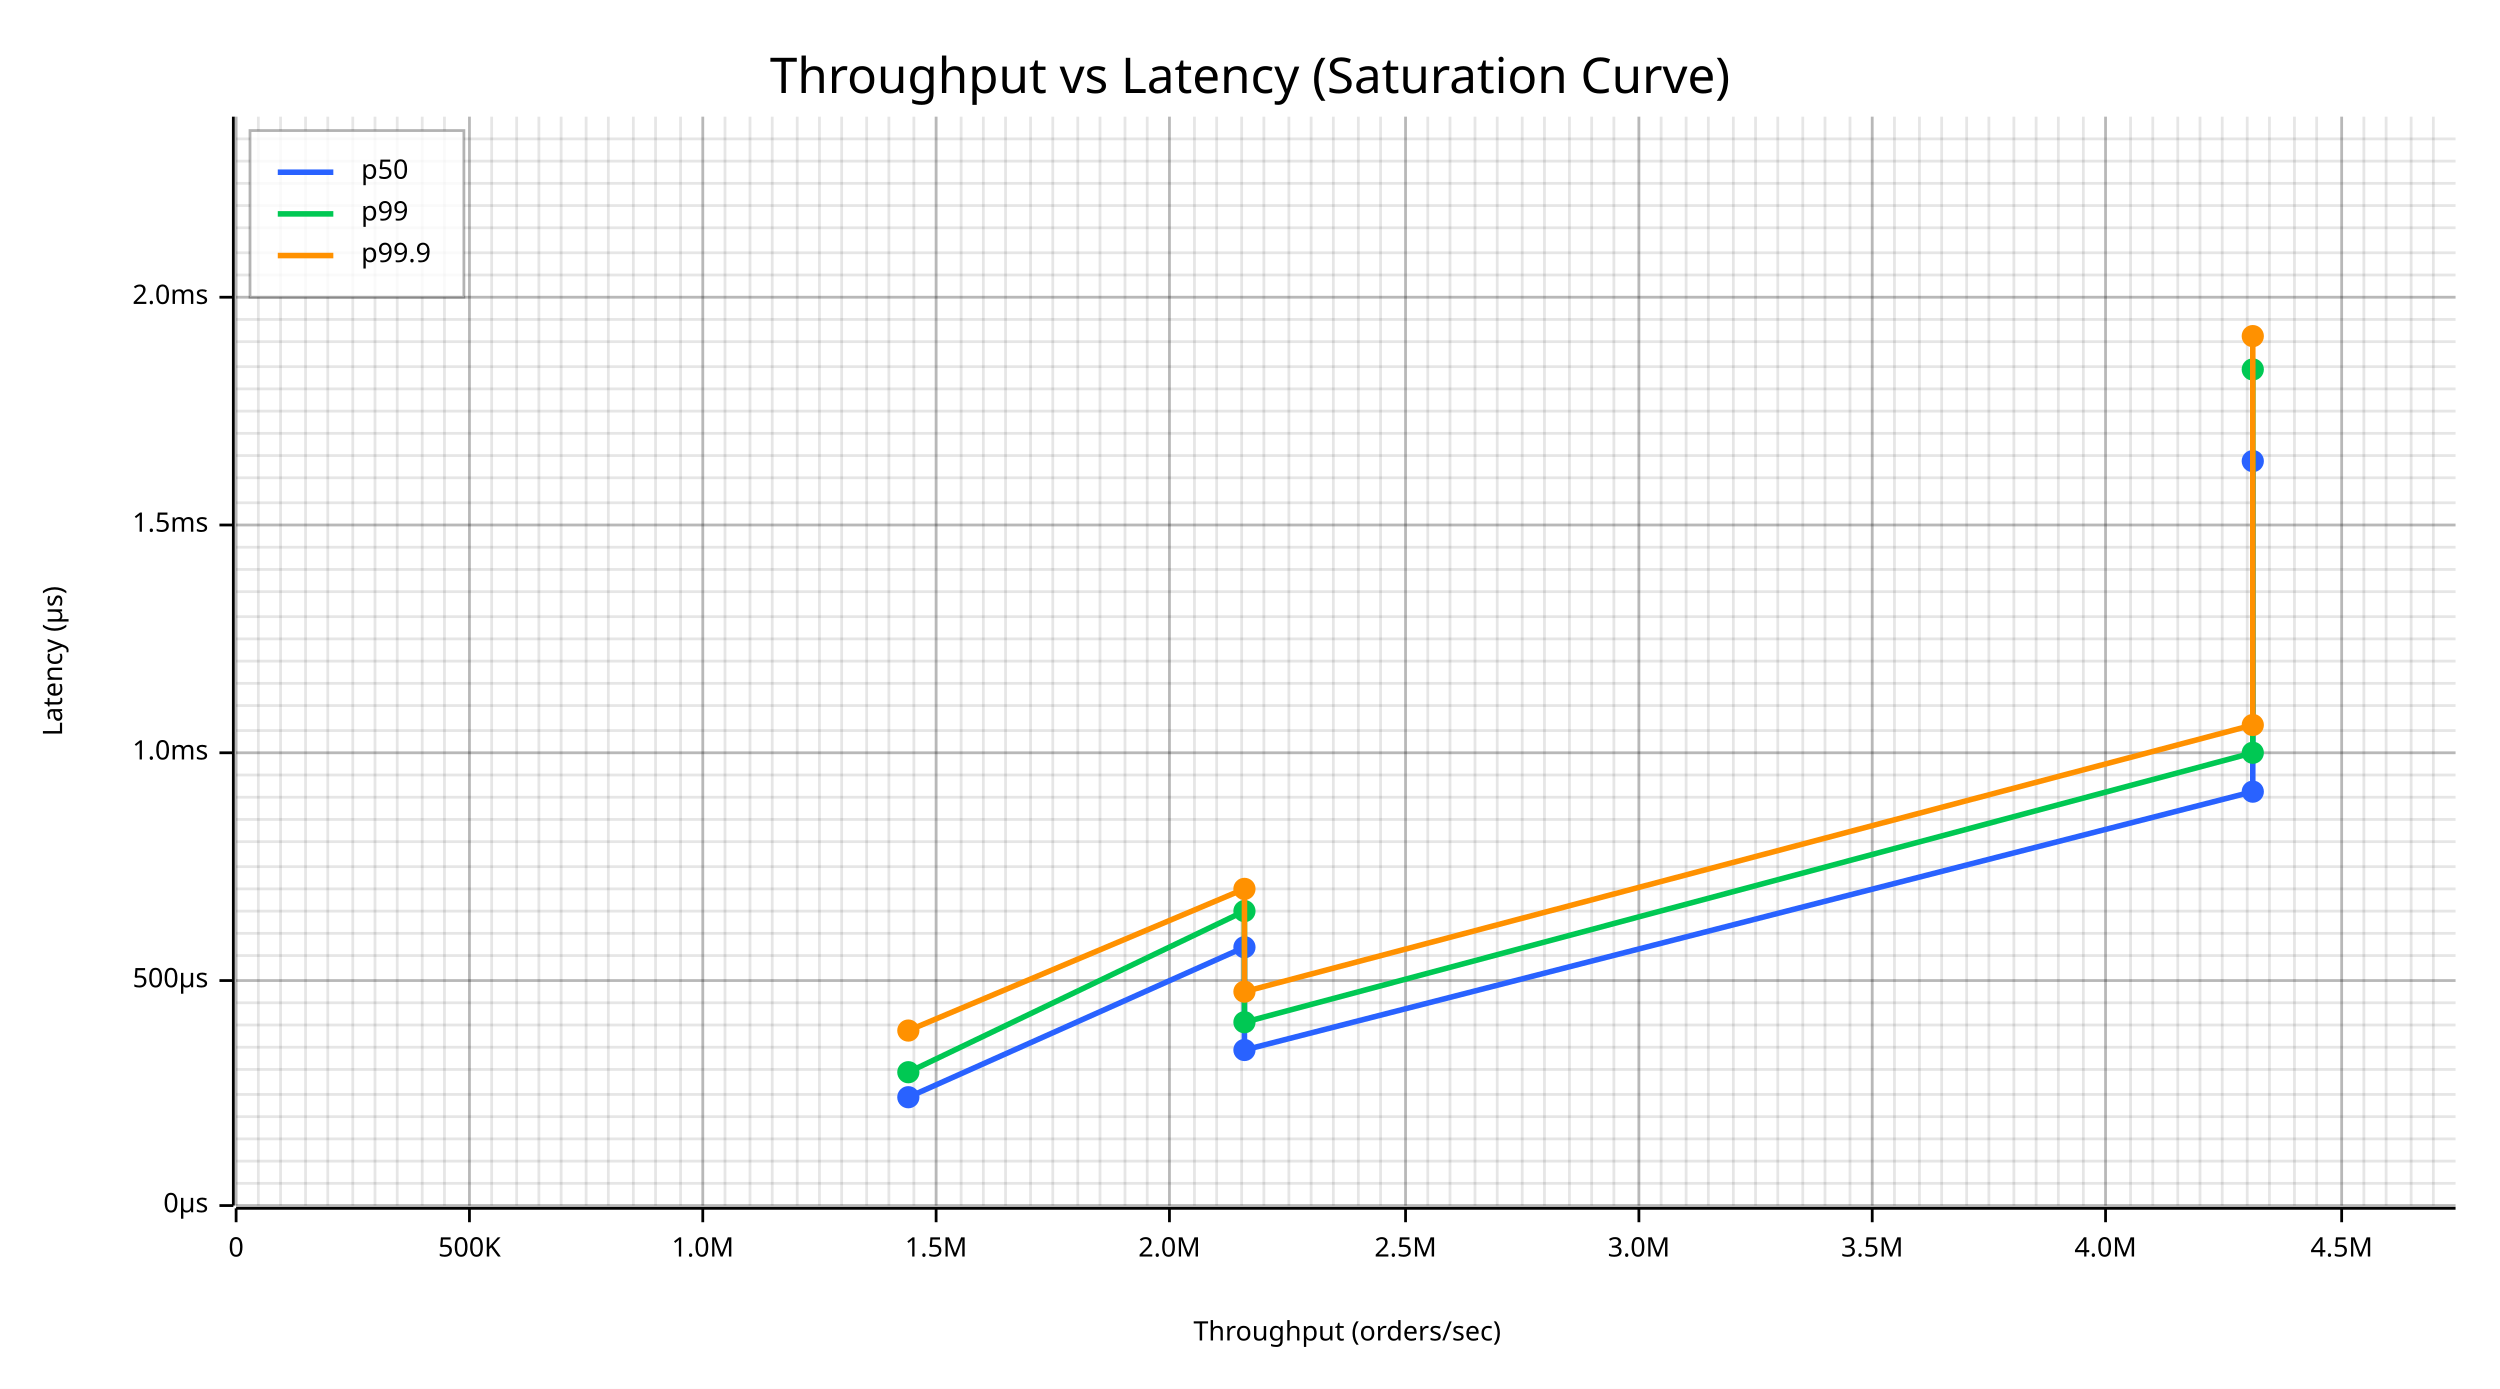
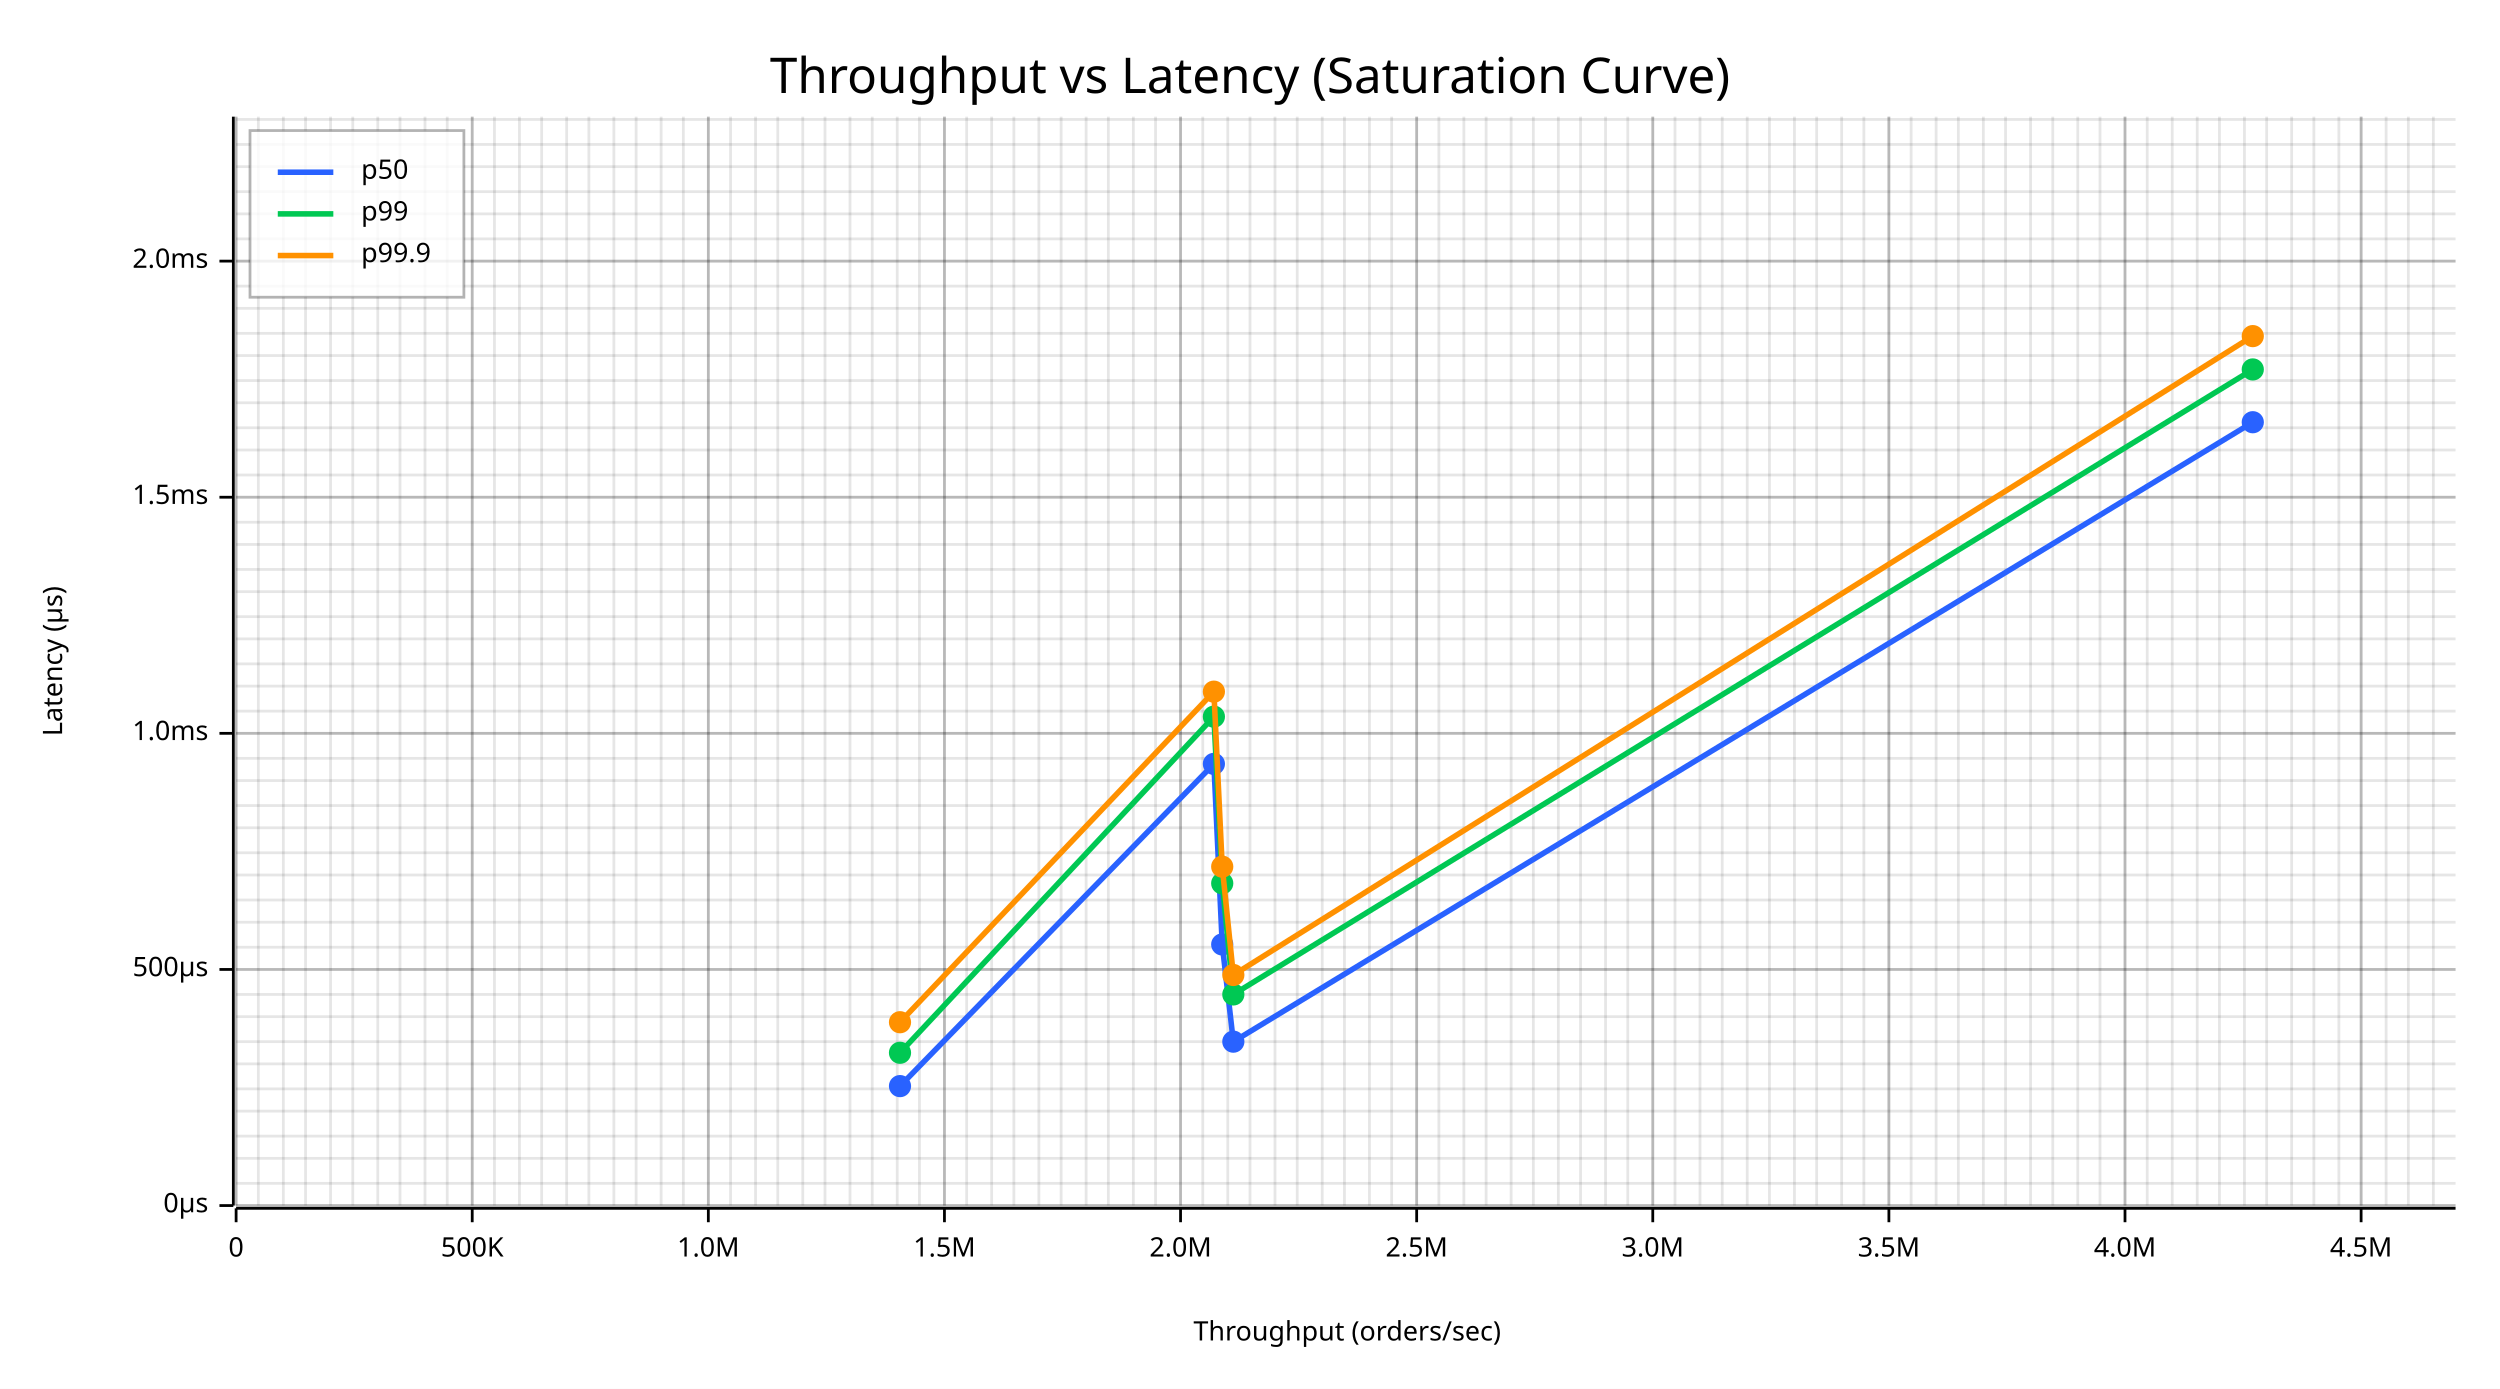
<svg xmlns="http://www.w3.org/2000/svg" width="900" height="500" viewBox="0 0 900 500">
  <rect x="0" y="0" width="900" height="500" opacity="1" fill="#FFFFFF" stroke="none" />
  <text x="450" y="20" dy="0.76em" text-anchor="middle" font-family="sans-serif" font-size="17.742" opacity="1" fill="#000000">
Throughput vs Latency (Saturation Curve)
</text>
  <line opacity="0.1" stroke="#000000" stroke-width="1" x1="85" y1="434" x2="85" y2="42" />
  <line opacity="0.1" stroke="#000000" stroke-width="1" x1="93" y1="434" x2="93" y2="42" />
-   <line opacity="0.1" stroke="#000000" stroke-width="1" x1="101" y1="434" x2="101" y2="42" />
+   <line opacity="0.1" stroke="#000000" stroke-width="1" x1="102" y1="434" x2="102" y2="42" />
  <line opacity="0.1" stroke="#000000" stroke-width="1" x1="110" y1="434" x2="110" y2="42" />
-   <line opacity="0.1" stroke="#000000" stroke-width="1" x1="118" y1="434" x2="118" y2="42" />
+   <line opacity="0.1" stroke="#000000" stroke-width="1" x1="119" y1="434" x2="119" y2="42" />
  <line opacity="0.1" stroke="#000000" stroke-width="1" x1="127" y1="434" x2="127" y2="42" />
-   <line opacity="0.1" stroke="#000000" stroke-width="1" x1="135" y1="434" x2="135" y2="42" />
-   <line opacity="0.1" stroke="#000000" stroke-width="1" x1="143" y1="434" x2="143" y2="42" />
-   <line opacity="0.1" stroke="#000000" stroke-width="1" x1="152" y1="434" x2="152" y2="42" />
-   <line opacity="0.1" stroke="#000000" stroke-width="1" x1="160" y1="434" x2="160" y2="42" />
-   <line opacity="0.1" stroke="#000000" stroke-width="1" x1="169" y1="434" x2="169" y2="42" />
-   <line opacity="0.1" stroke="#000000" stroke-width="1" x1="177" y1="434" x2="177" y2="42" />
-   <line opacity="0.1" stroke="#000000" stroke-width="1" x1="186" y1="434" x2="186" y2="42" />
-   <line opacity="0.1" stroke="#000000" stroke-width="1" x1="194" y1="434" x2="194" y2="42" />
-   <line opacity="0.1" stroke="#000000" stroke-width="1" x1="202" y1="434" x2="202" y2="42" />
-   <line opacity="0.1" stroke="#000000" stroke-width="1" x1="211" y1="434" x2="211" y2="42" />
-   <line opacity="0.1" stroke="#000000" stroke-width="1" x1="219" y1="434" x2="219" y2="42" />
-   <line opacity="0.1" stroke="#000000" stroke-width="1" x1="228" y1="434" x2="228" y2="42" />
-   <line opacity="0.1" stroke="#000000" stroke-width="1" x1="236" y1="434" x2="236" y2="42" />
-   <line opacity="0.1" stroke="#000000" stroke-width="1" x1="245" y1="434" x2="245" y2="42" />
-   <line opacity="0.1" stroke="#000000" stroke-width="1" x1="253" y1="434" x2="253" y2="42" />
-   <line opacity="0.1" stroke="#000000" stroke-width="1" x1="261" y1="434" x2="261" y2="42" />
-   <line opacity="0.1" stroke="#000000" stroke-width="1" x1="270" y1="434" x2="270" y2="42" />
-   <line opacity="0.1" stroke="#000000" stroke-width="1" x1="278" y1="434" x2="278" y2="42" />
-   <line opacity="0.1" stroke="#000000" stroke-width="1" x1="287" y1="434" x2="287" y2="42" />
-   <line opacity="0.1" stroke="#000000" stroke-width="1" x1="295" y1="434" x2="295" y2="42" />
-   <line opacity="0.1" stroke="#000000" stroke-width="1" x1="303" y1="434" x2="303" y2="42" />
-   <line opacity="0.1" stroke="#000000" stroke-width="1" x1="312" y1="434" x2="312" y2="42" />
-   <line opacity="0.1" stroke="#000000" stroke-width="1" x1="320" y1="434" x2="320" y2="42" />
-   <line opacity="0.1" stroke="#000000" stroke-width="1" x1="329" y1="434" x2="329" y2="42" />
-   <line opacity="0.1" stroke="#000000" stroke-width="1" x1="337" y1="434" x2="337" y2="42" />
-   <line opacity="0.1" stroke="#000000" stroke-width="1" x1="346" y1="434" x2="346" y2="42" />
-   <line opacity="0.1" stroke="#000000" stroke-width="1" x1="354" y1="434" x2="354" y2="42" />
-   <line opacity="0.1" stroke="#000000" stroke-width="1" x1="362" y1="434" x2="362" y2="42" />
-   <line opacity="0.1" stroke="#000000" stroke-width="1" x1="371" y1="434" x2="371" y2="42" />
-   <line opacity="0.1" stroke="#000000" stroke-width="1" x1="379" y1="434" x2="379" y2="42" />
-   <line opacity="0.1" stroke="#000000" stroke-width="1" x1="388" y1="434" x2="388" y2="42" />
-   <line opacity="0.1" stroke="#000000" stroke-width="1" x1="396" y1="434" x2="396" y2="42" />
-   <line opacity="0.1" stroke="#000000" stroke-width="1" x1="405" y1="434" x2="405" y2="42" />
-   <line opacity="0.1" stroke="#000000" stroke-width="1" x1="413" y1="434" x2="413" y2="42" />
-   <line opacity="0.1" stroke="#000000" stroke-width="1" x1="421" y1="434" x2="421" y2="42" />
-   <line opacity="0.1" stroke="#000000" stroke-width="1" x1="430" y1="434" x2="430" y2="42" />
-   <line opacity="0.1" stroke="#000000" stroke-width="1" x1="438" y1="434" x2="438" y2="42" />
-   <line opacity="0.1" stroke="#000000" stroke-width="1" x1="447" y1="434" x2="447" y2="42" />
-   <line opacity="0.1" stroke="#000000" stroke-width="1" x1="455" y1="434" x2="455" y2="42" />
-   <line opacity="0.1" stroke="#000000" stroke-width="1" x1="464" y1="434" x2="464" y2="42" />
-   <line opacity="0.1" stroke="#000000" stroke-width="1" x1="472" y1="434" x2="472" y2="42" />
-   <line opacity="0.1" stroke="#000000" stroke-width="1" x1="480" y1="434" x2="480" y2="42" />
-   <line opacity="0.1" stroke="#000000" stroke-width="1" x1="489" y1="434" x2="489" y2="42" />
-   <line opacity="0.1" stroke="#000000" stroke-width="1" x1="497" y1="434" x2="497" y2="42" />
-   <line opacity="0.1" stroke="#000000" stroke-width="1" x1="506" y1="434" x2="506" y2="42" />
-   <line opacity="0.1" stroke="#000000" stroke-width="1" x1="514" y1="434" x2="514" y2="42" />
-   <line opacity="0.1" stroke="#000000" stroke-width="1" x1="522" y1="434" x2="522" y2="42" />
-   <line opacity="0.1" stroke="#000000" stroke-width="1" x1="531" y1="434" x2="531" y2="42" />
-   <line opacity="0.1" stroke="#000000" stroke-width="1" x1="539" y1="434" x2="539" y2="42" />
-   <line opacity="0.1" stroke="#000000" stroke-width="1" x1="548" y1="434" x2="548" y2="42" />
-   <line opacity="0.1" stroke="#000000" stroke-width="1" x1="556" y1="434" x2="556" y2="42" />
-   <line opacity="0.1" stroke="#000000" stroke-width="1" x1="565" y1="434" x2="565" y2="42" />
-   <line opacity="0.1" stroke="#000000" stroke-width="1" x1="573" y1="434" x2="573" y2="42" />
-   <line opacity="0.1" stroke="#000000" stroke-width="1" x1="581" y1="434" x2="581" y2="42" />
-   <line opacity="0.1" stroke="#000000" stroke-width="1" x1="590" y1="434" x2="590" y2="42" />
-   <line opacity="0.1" stroke="#000000" stroke-width="1" x1="598" y1="434" x2="598" y2="42" />
-   <line opacity="0.1" stroke="#000000" stroke-width="1" x1="607" y1="434" x2="607" y2="42" />
-   <line opacity="0.1" stroke="#000000" stroke-width="1" x1="615" y1="434" x2="615" y2="42" />
-   <line opacity="0.1" stroke="#000000" stroke-width="1" x1="624" y1="434" x2="624" y2="42" />
-   <line opacity="0.1" stroke="#000000" stroke-width="1" x1="632" y1="434" x2="632" y2="42" />
-   <line opacity="0.1" stroke="#000000" stroke-width="1" x1="640" y1="434" x2="640" y2="42" />
-   <line opacity="0.1" stroke="#000000" stroke-width="1" x1="649" y1="434" x2="649" y2="42" />
-   <line opacity="0.1" stroke="#000000" stroke-width="1" x1="657" y1="434" x2="657" y2="42" />
-   <line opacity="0.1" stroke="#000000" stroke-width="1" x1="666" y1="434" x2="666" y2="42" />
-   <line opacity="0.1" stroke="#000000" stroke-width="1" x1="674" y1="434" x2="674" y2="42" />
-   <line opacity="0.1" stroke="#000000" stroke-width="1" x1="682" y1="434" x2="682" y2="42" />
-   <line opacity="0.1" stroke="#000000" stroke-width="1" x1="691" y1="434" x2="691" y2="42" />
-   <line opacity="0.1" stroke="#000000" stroke-width="1" x1="699" y1="434" x2="699" y2="42" />
-   <line opacity="0.1" stroke="#000000" stroke-width="1" x1="708" y1="434" x2="708" y2="42" />
-   <line opacity="0.1" stroke="#000000" stroke-width="1" x1="716" y1="434" x2="716" y2="42" />
-   <line opacity="0.1" stroke="#000000" stroke-width="1" x1="725" y1="434" x2="725" y2="42" />
-   <line opacity="0.1" stroke="#000000" stroke-width="1" x1="733" y1="434" x2="733" y2="42" />
-   <line opacity="0.1" stroke="#000000" stroke-width="1" x1="741" y1="434" x2="741" y2="42" />
-   <line opacity="0.1" stroke="#000000" stroke-width="1" x1="750" y1="434" x2="750" y2="42" />
-   <line opacity="0.1" stroke="#000000" stroke-width="1" x1="758" y1="434" x2="758" y2="42" />
-   <line opacity="0.1" stroke="#000000" stroke-width="1" x1="767" y1="434" x2="767" y2="42" />
-   <line opacity="0.1" stroke="#000000" stroke-width="1" x1="775" y1="434" x2="775" y2="42" />
-   <line opacity="0.1" stroke="#000000" stroke-width="1" x1="784" y1="434" x2="784" y2="42" />
-   <line opacity="0.1" stroke="#000000" stroke-width="1" x1="792" y1="434" x2="792" y2="42" />
-   <line opacity="0.1" stroke="#000000" stroke-width="1" x1="800" y1="434" x2="800" y2="42" />
-   <line opacity="0.1" stroke="#000000" stroke-width="1" x1="809" y1="434" x2="809" y2="42" />
-   <line opacity="0.1" stroke="#000000" stroke-width="1" x1="817" y1="434" x2="817" y2="42" />
-   <line opacity="0.1" stroke="#000000" stroke-width="1" x1="826" y1="434" x2="826" y2="42" />
-   <line opacity="0.1" stroke="#000000" stroke-width="1" x1="834" y1="434" x2="834" y2="42" />
-   <line opacity="0.1" stroke="#000000" stroke-width="1" x1="843" y1="434" x2="843" y2="42" />
-   <line opacity="0.1" stroke="#000000" stroke-width="1" x1="851" y1="434" x2="851" y2="42" />
+   <line opacity="0.1" stroke="#000000" stroke-width="1" x1="136" y1="434" x2="136" y2="42" />
+   <line opacity="0.1" stroke="#000000" stroke-width="1" x1="144" y1="434" x2="144" y2="42" />
+   <line opacity="0.1" stroke="#000000" stroke-width="1" x1="153" y1="434" x2="153" y2="42" />
+   <line opacity="0.1" stroke="#000000" stroke-width="1" x1="161" y1="434" x2="161" y2="42" />
+   <line opacity="0.1" stroke="#000000" stroke-width="1" x1="170" y1="434" x2="170" y2="42" />
+   <line opacity="0.1" stroke="#000000" stroke-width="1" x1="178" y1="434" x2="178" y2="42" />
+   <line opacity="0.1" stroke="#000000" stroke-width="1" x1="187" y1="434" x2="187" y2="42" />
+   <line opacity="0.1" stroke="#000000" stroke-width="1" x1="195" y1="434" x2="195" y2="42" />
+   <line opacity="0.1" stroke="#000000" stroke-width="1" x1="204" y1="434" x2="204" y2="42" />
+   <line opacity="0.1" stroke="#000000" stroke-width="1" x1="212" y1="434" x2="212" y2="42" />
+   <line opacity="0.1" stroke="#000000" stroke-width="1" x1="221" y1="434" x2="221" y2="42" />
+   <line opacity="0.1" stroke="#000000" stroke-width="1" x1="229" y1="434" x2="229" y2="42" />
+   <line opacity="0.1" stroke="#000000" stroke-width="1" x1="238" y1="434" x2="238" y2="42" />
+   <line opacity="0.1" stroke="#000000" stroke-width="1" x1="246" y1="434" x2="246" y2="42" />
+   <line opacity="0.1" stroke="#000000" stroke-width="1" x1="255" y1="434" x2="255" y2="42" />
+   <line opacity="0.1" stroke="#000000" stroke-width="1" x1="263" y1="434" x2="263" y2="42" />
+   <line opacity="0.1" stroke="#000000" stroke-width="1" x1="272" y1="434" x2="272" y2="42" />
+   <line opacity="0.1" stroke="#000000" stroke-width="1" x1="280" y1="434" x2="280" y2="42" />
+   <line opacity="0.1" stroke="#000000" stroke-width="1" x1="289" y1="434" x2="289" y2="42" />
+   <line opacity="0.1" stroke="#000000" stroke-width="1" x1="297" y1="434" x2="297" y2="42" />
+   <line opacity="0.1" stroke="#000000" stroke-width="1" x1="306" y1="434" x2="306" y2="42" />
+   <line opacity="0.1" stroke="#000000" stroke-width="1" x1="314" y1="434" x2="314" y2="42" />
+   <line opacity="0.1" stroke="#000000" stroke-width="1" x1="323" y1="434" x2="323" y2="42" />
+   <line opacity="0.1" stroke="#000000" stroke-width="1" x1="331" y1="434" x2="331" y2="42" />
+   <line opacity="0.1" stroke="#000000" stroke-width="1" x1="340" y1="434" x2="340" y2="42" />
+   <line opacity="0.1" stroke="#000000" stroke-width="1" x1="348" y1="434" x2="348" y2="42" />
+   <line opacity="0.1" stroke="#000000" stroke-width="1" x1="357" y1="434" x2="357" y2="42" />
+   <line opacity="0.1" stroke="#000000" stroke-width="1" x1="365" y1="434" x2="365" y2="42" />
+   <line opacity="0.1" stroke="#000000" stroke-width="1" x1="374" y1="434" x2="374" y2="42" />
+   <line opacity="0.1" stroke="#000000" stroke-width="1" x1="382" y1="434" x2="382" y2="42" />
+   <line opacity="0.1" stroke="#000000" stroke-width="1" x1="391" y1="434" x2="391" y2="42" />
+   <line opacity="0.1" stroke="#000000" stroke-width="1" x1="399" y1="434" x2="399" y2="42" />
+   <line opacity="0.1" stroke="#000000" stroke-width="1" x1="408" y1="434" x2="408" y2="42" />
+   <line opacity="0.1" stroke="#000000" stroke-width="1" x1="416" y1="434" x2="416" y2="42" />
+   <line opacity="0.1" stroke="#000000" stroke-width="1" x1="425" y1="434" x2="425" y2="42" />
+   <line opacity="0.1" stroke="#000000" stroke-width="1" x1="433" y1="434" x2="433" y2="42" />
+   <line opacity="0.1" stroke="#000000" stroke-width="1" x1="442" y1="434" x2="442" y2="42" />
+   <line opacity="0.1" stroke="#000000" stroke-width="1" x1="450" y1="434" x2="450" y2="42" />
+   <line opacity="0.1" stroke="#000000" stroke-width="1" x1="459" y1="434" x2="459" y2="42" />
+   <line opacity="0.1" stroke="#000000" stroke-width="1" x1="467" y1="434" x2="467" y2="42" />
+   <line opacity="0.1" stroke="#000000" stroke-width="1" x1="476" y1="434" x2="476" y2="42" />
+   <line opacity="0.1" stroke="#000000" stroke-width="1" x1="484" y1="434" x2="484" y2="42" />
+   <line opacity="0.1" stroke="#000000" stroke-width="1" x1="493" y1="434" x2="493" y2="42" />
+   <line opacity="0.1" stroke="#000000" stroke-width="1" x1="501" y1="434" x2="501" y2="42" />
+   <line opacity="0.1" stroke="#000000" stroke-width="1" x1="510" y1="434" x2="510" y2="42" />
+   <line opacity="0.1" stroke="#000000" stroke-width="1" x1="518" y1="434" x2="518" y2="42" />
+   <line opacity="0.1" stroke="#000000" stroke-width="1" x1="527" y1="434" x2="527" y2="42" />
+   <line opacity="0.1" stroke="#000000" stroke-width="1" x1="535" y1="434" x2="535" y2="42" />
+   <line opacity="0.1" stroke="#000000" stroke-width="1" x1="544" y1="434" x2="544" y2="42" />
+   <line opacity="0.1" stroke="#000000" stroke-width="1" x1="552" y1="434" x2="552" y2="42" />
+   <line opacity="0.1" stroke="#000000" stroke-width="1" x1="561" y1="434" x2="561" y2="42" />
+   <line opacity="0.1" stroke="#000000" stroke-width="1" x1="569" y1="434" x2="569" y2="42" />
+   <line opacity="0.1" stroke="#000000" stroke-width="1" x1="578" y1="434" x2="578" y2="42" />
+   <line opacity="0.1" stroke="#000000" stroke-width="1" x1="586" y1="434" x2="586" y2="42" />
+   <line opacity="0.1" stroke="#000000" stroke-width="1" x1="595" y1="434" x2="595" y2="42" />
+   <line opacity="0.1" stroke="#000000" stroke-width="1" x1="603" y1="434" x2="603" y2="42" />
+   <line opacity="0.1" stroke="#000000" stroke-width="1" x1="612" y1="434" x2="612" y2="42" />
+   <line opacity="0.1" stroke="#000000" stroke-width="1" x1="620" y1="434" x2="620" y2="42" />
+   <line opacity="0.1" stroke="#000000" stroke-width="1" x1="629" y1="434" x2="629" y2="42" />
+   <line opacity="0.1" stroke="#000000" stroke-width="1" x1="637" y1="434" x2="637" y2="42" />
+   <line opacity="0.1" stroke="#000000" stroke-width="1" x1="646" y1="434" x2="646" y2="42" />
+   <line opacity="0.1" stroke="#000000" stroke-width="1" x1="654" y1="434" x2="654" y2="42" />
+   <line opacity="0.1" stroke="#000000" stroke-width="1" x1="663" y1="434" x2="663" y2="42" />
+   <line opacity="0.1" stroke="#000000" stroke-width="1" x1="671" y1="434" x2="671" y2="42" />
+   <line opacity="0.1" stroke="#000000" stroke-width="1" x1="680" y1="434" x2="680" y2="42" />
+   <line opacity="0.1" stroke="#000000" stroke-width="1" x1="688" y1="434" x2="688" y2="42" />
+   <line opacity="0.1" stroke="#000000" stroke-width="1" x1="697" y1="434" x2="697" y2="42" />
+   <line opacity="0.1" stroke="#000000" stroke-width="1" x1="705" y1="434" x2="705" y2="42" />
+   <line opacity="0.1" stroke="#000000" stroke-width="1" x1="714" y1="434" x2="714" y2="42" />
+   <line opacity="0.1" stroke="#000000" stroke-width="1" x1="722" y1="434" x2="722" y2="42" />
+   <line opacity="0.1" stroke="#000000" stroke-width="1" x1="731" y1="434" x2="731" y2="42" />
+   <line opacity="0.1" stroke="#000000" stroke-width="1" x1="739" y1="434" x2="739" y2="42" />
+   <line opacity="0.1" stroke="#000000" stroke-width="1" x1="748" y1="434" x2="748" y2="42" />
+   <line opacity="0.1" stroke="#000000" stroke-width="1" x1="756" y1="434" x2="756" y2="42" />
+   <line opacity="0.1" stroke="#000000" stroke-width="1" x1="765" y1="434" x2="765" y2="42" />
+   <line opacity="0.1" stroke="#000000" stroke-width="1" x1="773" y1="434" x2="773" y2="42" />
+   <line opacity="0.1" stroke="#000000" stroke-width="1" x1="782" y1="434" x2="782" y2="42" />
+   <line opacity="0.1" stroke="#000000" stroke-width="1" x1="791" y1="434" x2="791" y2="42" />
+   <line opacity="0.1" stroke="#000000" stroke-width="1" x1="799" y1="434" x2="799" y2="42" />
+   <line opacity="0.1" stroke="#000000" stroke-width="1" x1="808" y1="434" x2="808" y2="42" />
+   <line opacity="0.1" stroke="#000000" stroke-width="1" x1="816" y1="434" x2="816" y2="42" />
+   <line opacity="0.1" stroke="#000000" stroke-width="1" x1="825" y1="434" x2="825" y2="42" />
+   <line opacity="0.1" stroke="#000000" stroke-width="1" x1="833" y1="434" x2="833" y2="42" />
+   <line opacity="0.1" stroke="#000000" stroke-width="1" x1="842" y1="434" x2="842" y2="42" />
+   <line opacity="0.1" stroke="#000000" stroke-width="1" x1="850" y1="434" x2="850" y2="42" />
  <line opacity="0.1" stroke="#000000" stroke-width="1" x1="859" y1="434" x2="859" y2="42" />
-   <line opacity="0.1" stroke="#000000" stroke-width="1" x1="868" y1="434" x2="868" y2="42" />
+   <line opacity="0.1" stroke="#000000" stroke-width="1" x1="867" y1="434" x2="867" y2="42" />
  <line opacity="0.1" stroke="#000000" stroke-width="1" x1="876" y1="434" x2="876" y2="42" />
  <line opacity="0.1" stroke="#000000" stroke-width="1" x1="85" y1="434" x2="884" y2="434" />
  <line opacity="0.1" stroke="#000000" stroke-width="1" x1="85" y1="426" x2="884" y2="426" />
-   <line opacity="0.1" stroke="#000000" stroke-width="1" x1="85" y1="418" x2="884" y2="418" />
-   <line opacity="0.1" stroke="#000000" stroke-width="1" x1="85" y1="410" x2="884" y2="410" />
-   <line opacity="0.1" stroke="#000000" stroke-width="1" x1="85" y1="402" x2="884" y2="402" />
-   <line opacity="0.1" stroke="#000000" stroke-width="1" x1="85" y1="394" x2="884" y2="394" />
-   <line opacity="0.1" stroke="#000000" stroke-width="1" x1="85" y1="385" x2="884" y2="385" />
-   <line opacity="0.1" stroke="#000000" stroke-width="1" x1="85" y1="377" x2="884" y2="377" />
-   <line opacity="0.1" stroke="#000000" stroke-width="1" x1="85" y1="369" x2="884" y2="369" />
-   <line opacity="0.1" stroke="#000000" stroke-width="1" x1="85" y1="361" x2="884" y2="361" />
-   <line opacity="0.1" stroke="#000000" stroke-width="1" x1="85" y1="353" x2="884" y2="353" />
-   <line opacity="0.1" stroke="#000000" stroke-width="1" x1="85" y1="344" x2="884" y2="344" />
-   <line opacity="0.1" stroke="#000000" stroke-width="1" x1="85" y1="336" x2="884" y2="336" />
-   <line opacity="0.1" stroke="#000000" stroke-width="1" x1="85" y1="328" x2="884" y2="328" />
-   <line opacity="0.1" stroke="#000000" stroke-width="1" x1="85" y1="320" x2="884" y2="320" />
-   <line opacity="0.1" stroke="#000000" stroke-width="1" x1="85" y1="312" x2="884" y2="312" />
-   <line opacity="0.1" stroke="#000000" stroke-width="1" x1="85" y1="303" x2="884" y2="303" />
-   <line opacity="0.1" stroke="#000000" stroke-width="1" x1="85" y1="295" x2="884" y2="295" />
-   <line opacity="0.1" stroke="#000000" stroke-width="1" x1="85" y1="287" x2="884" y2="287" />
-   <line opacity="0.1" stroke="#000000" stroke-width="1" x1="85" y1="279" x2="884" y2="279" />
-   <line opacity="0.1" stroke="#000000" stroke-width="1" x1="85" y1="271" x2="884" y2="271" />
-   <line opacity="0.1" stroke="#000000" stroke-width="1" x1="85" y1="263" x2="884" y2="263" />
-   <line opacity="0.1" stroke="#000000" stroke-width="1" x1="85" y1="254" x2="884" y2="254" />
-   <line opacity="0.1" stroke="#000000" stroke-width="1" x1="85" y1="246" x2="884" y2="246" />
-   <line opacity="0.1" stroke="#000000" stroke-width="1" x1="85" y1="238" x2="884" y2="238" />
+   <line opacity="0.1" stroke="#000000" stroke-width="1" x1="85" y1="417" x2="884" y2="417" />
+   <line opacity="0.1" stroke="#000000" stroke-width="1" x1="85" y1="409" x2="884" y2="409" />
+   <line opacity="0.1" stroke="#000000" stroke-width="1" x1="85" y1="400" x2="884" y2="400" />
+   <line opacity="0.1" stroke="#000000" stroke-width="1" x1="85" y1="392" x2="884" y2="392" />
+   <line opacity="0.1" stroke="#000000" stroke-width="1" x1="85" y1="383" x2="884" y2="383" />
+   <line opacity="0.1" stroke="#000000" stroke-width="1" x1="85" y1="375" x2="884" y2="375" />
+   <line opacity="0.1" stroke="#000000" stroke-width="1" x1="85" y1="366" x2="884" y2="366" />
+   <line opacity="0.1" stroke="#000000" stroke-width="1" x1="85" y1="358" x2="884" y2="358" />
+   <line opacity="0.1" stroke="#000000" stroke-width="1" x1="85" y1="349" x2="884" y2="349" />
+   <line opacity="0.1" stroke="#000000" stroke-width="1" x1="85" y1="341" x2="884" y2="341" />
+   <line opacity="0.1" stroke="#000000" stroke-width="1" x1="85" y1="332" x2="884" y2="332" />
+   <line opacity="0.1" stroke="#000000" stroke-width="1" x1="85" y1="324" x2="884" y2="324" />
+   <line opacity="0.1" stroke="#000000" stroke-width="1" x1="85" y1="315" x2="884" y2="315" />
+   <line opacity="0.1" stroke="#000000" stroke-width="1" x1="85" y1="307" x2="884" y2="307" />
+   <line opacity="0.1" stroke="#000000" stroke-width="1" x1="85" y1="298" x2="884" y2="298" />
+   <line opacity="0.1" stroke="#000000" stroke-width="1" x1="85" y1="290" x2="884" y2="290" />
+   <line opacity="0.1" stroke="#000000" stroke-width="1" x1="85" y1="281" x2="884" y2="281" />
+   <line opacity="0.1" stroke="#000000" stroke-width="1" x1="85" y1="273" x2="884" y2="273" />
+   <line opacity="0.1" stroke="#000000" stroke-width="1" x1="85" y1="264" x2="884" y2="264" />
+   <line opacity="0.1" stroke="#000000" stroke-width="1" x1="85" y1="256" x2="884" y2="256" />
+   <line opacity="0.1" stroke="#000000" stroke-width="1" x1="85" y1="247" x2="884" y2="247" />
+   <line opacity="0.1" stroke="#000000" stroke-width="1" x1="85" y1="239" x2="884" y2="239" />
  <line opacity="0.1" stroke="#000000" stroke-width="1" x1="85" y1="230" x2="884" y2="230" />
  <line opacity="0.1" stroke="#000000" stroke-width="1" x1="85" y1="222" x2="884" y2="222" />
  <line opacity="0.1" stroke="#000000" stroke-width="1" x1="85" y1="213" x2="884" y2="213" />
  <line opacity="0.1" stroke="#000000" stroke-width="1" x1="85" y1="205" x2="884" y2="205" />
-   <line opacity="0.1" stroke="#000000" stroke-width="1" x1="85" y1="197" x2="884" y2="197" />
-   <line opacity="0.1" stroke="#000000" stroke-width="1" x1="85" y1="189" x2="884" y2="189" />
-   <line opacity="0.1" stroke="#000000" stroke-width="1" x1="85" y1="181" x2="884" y2="181" />
-   <line opacity="0.1" stroke="#000000" stroke-width="1" x1="85" y1="172" x2="884" y2="172" />
-   <line opacity="0.1" stroke="#000000" stroke-width="1" x1="85" y1="164" x2="884" y2="164" />
-   <line opacity="0.1" stroke="#000000" stroke-width="1" x1="85" y1="156" x2="884" y2="156" />
-   <line opacity="0.1" stroke="#000000" stroke-width="1" x1="85" y1="148" x2="884" y2="148" />
-   <line opacity="0.1" stroke="#000000" stroke-width="1" x1="85" y1="140" x2="884" y2="140" />
-   <line opacity="0.1" stroke="#000000" stroke-width="1" x1="85" y1="132" x2="884" y2="132" />
-   <line opacity="0.1" stroke="#000000" stroke-width="1" x1="85" y1="123" x2="884" y2="123" />
-   <line opacity="0.1" stroke="#000000" stroke-width="1" x1="85" y1="115" x2="884" y2="115" />
-   <line opacity="0.1" stroke="#000000" stroke-width="1" x1="85" y1="107" x2="884" y2="107" />
-   <line opacity="0.1" stroke="#000000" stroke-width="1" x1="85" y1="99" x2="884" y2="99" />
-   <line opacity="0.1" stroke="#000000" stroke-width="1" x1="85" y1="91" x2="884" y2="91" />
-   <line opacity="0.1" stroke="#000000" stroke-width="1" x1="85" y1="82" x2="884" y2="82" />
-   <line opacity="0.1" stroke="#000000" stroke-width="1" x1="85" y1="74" x2="884" y2="74" />
-   <line opacity="0.1" stroke="#000000" stroke-width="1" x1="85" y1="66" x2="884" y2="66" />
-   <line opacity="0.1" stroke="#000000" stroke-width="1" x1="85" y1="58" x2="884" y2="58" />
-   <line opacity="0.1" stroke="#000000" stroke-width="1" x1="85" y1="50" x2="884" y2="50" />
+   <line opacity="0.1" stroke="#000000" stroke-width="1" x1="85" y1="196" x2="884" y2="196" />
+   <line opacity="0.1" stroke="#000000" stroke-width="1" x1="85" y1="188" x2="884" y2="188" />
+   <line opacity="0.1" stroke="#000000" stroke-width="1" x1="85" y1="179" x2="884" y2="179" />
+   <line opacity="0.1" stroke="#000000" stroke-width="1" x1="85" y1="171" x2="884" y2="171" />
+   <line opacity="0.1" stroke="#000000" stroke-width="1" x1="85" y1="162" x2="884" y2="162" />
+   <line opacity="0.1" stroke="#000000" stroke-width="1" x1="85" y1="154" x2="884" y2="154" />
+   <line opacity="0.1" stroke="#000000" stroke-width="1" x1="85" y1="145" x2="884" y2="145" />
+   <line opacity="0.1" stroke="#000000" stroke-width="1" x1="85" y1="137" x2="884" y2="137" />
+   <line opacity="0.1" stroke="#000000" stroke-width="1" x1="85" y1="128" x2="884" y2="128" />
+   <line opacity="0.1" stroke="#000000" stroke-width="1" x1="85" y1="120" x2="884" y2="120" />
+   <line opacity="0.1" stroke="#000000" stroke-width="1" x1="85" y1="111" x2="884" y2="111" />
+   <line opacity="0.1" stroke="#000000" stroke-width="1" x1="85" y1="103" x2="884" y2="103" />
+   <line opacity="0.1" stroke="#000000" stroke-width="1" x1="85" y1="94" x2="884" y2="94" />
+   <line opacity="0.1" stroke="#000000" stroke-width="1" x1="85" y1="86" x2="884" y2="86" />
+   <line opacity="0.1" stroke="#000000" stroke-width="1" x1="85" y1="77" x2="884" y2="77" />
+   <line opacity="0.1" stroke="#000000" stroke-width="1" x1="85" y1="69" x2="884" y2="69" />
+   <line opacity="0.1" stroke="#000000" stroke-width="1" x1="85" y1="60" x2="884" y2="60" />
+   <line opacity="0.1" stroke="#000000" stroke-width="1" x1="85" y1="52" x2="884" y2="52" />
+   <line opacity="0.1" stroke="#000000" stroke-width="1" x1="85" y1="43" x2="884" y2="43" />
  <text x="15" y="238" dy="0.76em" text-anchor="middle" font-family="sans-serif" font-size="9.677" opacity="1" fill="#000000" transform="rotate(270, 15, 238)">
Latency (µs)
</text>
  <text x="485" y="485" dy="-0.5ex" text-anchor="middle" font-family="sans-serif" font-size="9.677" opacity="1" fill="#000000">
Throughput (orders/sec)
</text>
  <line opacity="0.2" stroke="#000000" stroke-width="1" x1="85" y1="434" x2="85" y2="42" />
-   <line opacity="0.2" stroke="#000000" stroke-width="1" x1="169" y1="434" x2="169" y2="42" />
-   <line opacity="0.2" stroke="#000000" stroke-width="1" x1="253" y1="434" x2="253" y2="42" />
-   <line opacity="0.2" stroke="#000000" stroke-width="1" x1="337" y1="434" x2="337" y2="42" />
-   <line opacity="0.2" stroke="#000000" stroke-width="1" x1="421" y1="434" x2="421" y2="42" />
-   <line opacity="0.2" stroke="#000000" stroke-width="1" x1="506" y1="434" x2="506" y2="42" />
-   <line opacity="0.2" stroke="#000000" stroke-width="1" x1="590" y1="434" x2="590" y2="42" />
-   <line opacity="0.2" stroke="#000000" stroke-width="1" x1="674" y1="434" x2="674" y2="42" />
-   <line opacity="0.2" stroke="#000000" stroke-width="1" x1="758" y1="434" x2="758" y2="42" />
-   <line opacity="0.2" stroke="#000000" stroke-width="1" x1="843" y1="434" x2="843" y2="42" />
+   <line opacity="0.2" stroke="#000000" stroke-width="1" x1="170" y1="434" x2="170" y2="42" />
+   <line opacity="0.2" stroke="#000000" stroke-width="1" x1="255" y1="434" x2="255" y2="42" />
+   <line opacity="0.2" stroke="#000000" stroke-width="1" x1="340" y1="434" x2="340" y2="42" />
+   <line opacity="0.2" stroke="#000000" stroke-width="1" x1="425" y1="434" x2="425" y2="42" />
+   <line opacity="0.2" stroke="#000000" stroke-width="1" x1="510" y1="434" x2="510" y2="42" />
+   <line opacity="0.2" stroke="#000000" stroke-width="1" x1="595" y1="434" x2="595" y2="42" />
+   <line opacity="0.2" stroke="#000000" stroke-width="1" x1="680" y1="434" x2="680" y2="42" />
+   <line opacity="0.2" stroke="#000000" stroke-width="1" x1="765" y1="434" x2="765" y2="42" />
+   <line opacity="0.2" stroke="#000000" stroke-width="1" x1="850" y1="434" x2="850" y2="42" />
  <line opacity="0.2" stroke="#000000" stroke-width="1" x1="85" y1="434" x2="884" y2="434" />
-   <line opacity="0.2" stroke="#000000" stroke-width="1" x1="85" y1="353" x2="884" y2="353" />
-   <line opacity="0.2" stroke="#000000" stroke-width="1" x1="85" y1="271" x2="884" y2="271" />
-   <line opacity="0.2" stroke="#000000" stroke-width="1" x1="85" y1="189" x2="884" y2="189" />
-   <line opacity="0.2" stroke="#000000" stroke-width="1" x1="85" y1="107" x2="884" y2="107" />
+   <line opacity="0.2" stroke="#000000" stroke-width="1" x1="85" y1="349" x2="884" y2="349" />
+   <line opacity="0.2" stroke="#000000" stroke-width="1" x1="85" y1="264" x2="884" y2="264" />
+   <line opacity="0.2" stroke="#000000" stroke-width="1" x1="85" y1="179" x2="884" y2="179" />
+   <line opacity="0.2" stroke="#000000" stroke-width="1" x1="85" y1="94" x2="884" y2="94" />
  <polyline fill="none" opacity="1" stroke="#000000" stroke-width="1" points="84,42 84,434 " />
  <text x="75" y="434" dy="0.5ex" text-anchor="end" font-family="sans-serif" font-size="9.677" opacity="1" fill="#000000">
0µs
</text>
  <polyline fill="none" opacity="1" stroke="#000000" stroke-width="1" points="79,434 84,434 " />
-   <text x="75" y="353" dy="0.5ex" text-anchor="end" font-family="sans-serif" font-size="9.677" opacity="1" fill="#000000">
+   <text x="75" y="349" dy="0.5ex" text-anchor="end" font-family="sans-serif" font-size="9.677" opacity="1" fill="#000000">
500µs
</text>
-   <polyline fill="none" opacity="1" stroke="#000000" stroke-width="1" points="79,353 84,353 " />
-   <text x="75" y="271" dy="0.5ex" text-anchor="end" font-family="sans-serif" font-size="9.677" opacity="1" fill="#000000">
+   <polyline fill="none" opacity="1" stroke="#000000" stroke-width="1" points="79,349 84,349 " />
+   <text x="75" y="264" dy="0.5ex" text-anchor="end" font-family="sans-serif" font-size="9.677" opacity="1" fill="#000000">
1.0ms
</text>
-   <polyline fill="none" opacity="1" stroke="#000000" stroke-width="1" points="79,271 84,271 " />
-   <text x="75" y="189" dy="0.5ex" text-anchor="end" font-family="sans-serif" font-size="9.677" opacity="1" fill="#000000">
+   <polyline fill="none" opacity="1" stroke="#000000" stroke-width="1" points="79,264 84,264 " />
+   <text x="75" y="179" dy="0.5ex" text-anchor="end" font-family="sans-serif" font-size="9.677" opacity="1" fill="#000000">
1.5ms
</text>
-   <polyline fill="none" opacity="1" stroke="#000000" stroke-width="1" points="79,189 84,189 " />
-   <text x="75" y="107" dy="0.5ex" text-anchor="end" font-family="sans-serif" font-size="9.677" opacity="1" fill="#000000">
+   <polyline fill="none" opacity="1" stroke="#000000" stroke-width="1" points="79,179 84,179 " />
+   <text x="75" y="94" dy="0.5ex" text-anchor="end" font-family="sans-serif" font-size="9.677" opacity="1" fill="#000000">
2.0ms
</text>
-   <polyline fill="none" opacity="1" stroke="#000000" stroke-width="1" points="79,107 84,107 " />
+   <polyline fill="none" opacity="1" stroke="#000000" stroke-width="1" points="79,94 84,94 " />
  <polyline fill="none" opacity="1" stroke="#000000" stroke-width="1" points="85,435 884,435 " />
  <text x="85" y="445" dy="0.76em" text-anchor="middle" font-family="sans-serif" font-size="9.677" opacity="1" fill="#000000">
0
</text>
  <polyline fill="none" opacity="1" stroke="#000000" stroke-width="1" points="85,435 85,440 " />
-   <text x="169" y="445" dy="0.76em" text-anchor="middle" font-family="sans-serif" font-size="9.677" opacity="1" fill="#000000">
+   <text x="170" y="445" dy="0.76em" text-anchor="middle" font-family="sans-serif" font-size="9.677" opacity="1" fill="#000000">
500K
</text>
-   <polyline fill="none" opacity="1" stroke="#000000" stroke-width="1" points="169,435 169,440 " />
-   <text x="253" y="445" dy="0.76em" text-anchor="middle" font-family="sans-serif" font-size="9.677" opacity="1" fill="#000000">
+   <polyline fill="none" opacity="1" stroke="#000000" stroke-width="1" points="170,435 170,440 " />
+   <text x="255" y="445" dy="0.76em" text-anchor="middle" font-family="sans-serif" font-size="9.677" opacity="1" fill="#000000">
1.0M
</text>
-   <polyline fill="none" opacity="1" stroke="#000000" stroke-width="1" points="253,435 253,440 " />
-   <text x="337" y="445" dy="0.76em" text-anchor="middle" font-family="sans-serif" font-size="9.677" opacity="1" fill="#000000">
+   <polyline fill="none" opacity="1" stroke="#000000" stroke-width="1" points="255,435 255,440 " />
+   <text x="340" y="445" dy="0.76em" text-anchor="middle" font-family="sans-serif" font-size="9.677" opacity="1" fill="#000000">
1.5M
</text>
-   <polyline fill="none" opacity="1" stroke="#000000" stroke-width="1" points="337,435 337,440 " />
-   <text x="421" y="445" dy="0.76em" text-anchor="middle" font-family="sans-serif" font-size="9.677" opacity="1" fill="#000000">
+   <polyline fill="none" opacity="1" stroke="#000000" stroke-width="1" points="340,435 340,440 " />
+   <text x="425" y="445" dy="0.76em" text-anchor="middle" font-family="sans-serif" font-size="9.677" opacity="1" fill="#000000">
2.0M
</text>
-   <polyline fill="none" opacity="1" stroke="#000000" stroke-width="1" points="421,435 421,440 " />
-   <text x="506" y="445" dy="0.76em" text-anchor="middle" font-family="sans-serif" font-size="9.677" opacity="1" fill="#000000">
+   <polyline fill="none" opacity="1" stroke="#000000" stroke-width="1" points="425,435 425,440 " />
+   <text x="510" y="445" dy="0.76em" text-anchor="middle" font-family="sans-serif" font-size="9.677" opacity="1" fill="#000000">
2.5M
</text>
-   <polyline fill="none" opacity="1" stroke="#000000" stroke-width="1" points="506,435 506,440 " />
-   <text x="590" y="445" dy="0.76em" text-anchor="middle" font-family="sans-serif" font-size="9.677" opacity="1" fill="#000000">
+   <polyline fill="none" opacity="1" stroke="#000000" stroke-width="1" points="510,435 510,440 " />
+   <text x="595" y="445" dy="0.76em" text-anchor="middle" font-family="sans-serif" font-size="9.677" opacity="1" fill="#000000">
3.0M
</text>
-   <polyline fill="none" opacity="1" stroke="#000000" stroke-width="1" points="590,435 590,440 " />
-   <text x="674" y="445" dy="0.76em" text-anchor="middle" font-family="sans-serif" font-size="9.677" opacity="1" fill="#000000">
+   <polyline fill="none" opacity="1" stroke="#000000" stroke-width="1" points="595,435 595,440 " />
+   <text x="680" y="445" dy="0.76em" text-anchor="middle" font-family="sans-serif" font-size="9.677" opacity="1" fill="#000000">
3.5M
</text>
-   <polyline fill="none" opacity="1" stroke="#000000" stroke-width="1" points="674,435 674,440 " />
-   <text x="758" y="445" dy="0.76em" text-anchor="middle" font-family="sans-serif" font-size="9.677" opacity="1" fill="#000000">
+   <polyline fill="none" opacity="1" stroke="#000000" stroke-width="1" points="680,435 680,440 " />
+   <text x="765" y="445" dy="0.76em" text-anchor="middle" font-family="sans-serif" font-size="9.677" opacity="1" fill="#000000">
4.0M
</text>
-   <polyline fill="none" opacity="1" stroke="#000000" stroke-width="1" points="758,435 758,440 " />
-   <text x="843" y="445" dy="0.76em" text-anchor="middle" font-family="sans-serif" font-size="9.677" opacity="1" fill="#000000">
+   <polyline fill="none" opacity="1" stroke="#000000" stroke-width="1" points="765,435 765,440 " />
+   <text x="850" y="445" dy="0.76em" text-anchor="middle" font-family="sans-serif" font-size="9.677" opacity="1" fill="#000000">
4.5M
</text>
-   <polyline fill="none" opacity="1" stroke="#000000" stroke-width="1" points="843,435 843,440 " />
-   <polyline fill="none" opacity="1" stroke="#2962FF" stroke-width="2" points="327,395 448,341 448,378 811,285 811,166 " />
-   <circle cx="327" cy="395" r="4" opacity="1" fill="#2962FF" stroke="none" stroke-width="1" />
-   <circle cx="448" cy="341" r="4" opacity="1" fill="#2962FF" stroke="none" stroke-width="1" />
-   <circle cx="448" cy="378" r="4" opacity="1" fill="#2962FF" stroke="none" stroke-width="1" />
-   <circle cx="811" cy="285" r="4" opacity="1" fill="#2962FF" stroke="none" stroke-width="1" />
-   <circle cx="811" cy="166" r="4" opacity="1" fill="#2962FF" stroke="none" stroke-width="1" />
-   <polyline fill="none" opacity="1" stroke="#00C853" stroke-width="2" points="327,386 448,328 448,368 811,271 811,133 " />
-   <circle cx="327" cy="386" r="4" opacity="1" fill="#00C853" stroke="none" stroke-width="1" />
-   <circle cx="448" cy="328" r="4" opacity="1" fill="#00C853" stroke="none" stroke-width="1" />
-   <circle cx="448" cy="368" r="4" opacity="1" fill="#00C853" stroke="none" stroke-width="1" />
-   <circle cx="811" cy="271" r="4" opacity="1" fill="#00C853" stroke="none" stroke-width="1" />
+   <polyline fill="none" opacity="1" stroke="#000000" stroke-width="1" points="850,435 850,440 " />
+   <polyline fill="none" opacity="1" stroke="#2962FF" stroke-width="2" points="324,391 437,275 440,340 444,375 811,152 " />
+   <circle cx="324" cy="391" r="4" opacity="1" fill="#2962FF" stroke="none" stroke-width="1" />
+   <circle cx="437" cy="275" r="4" opacity="1" fill="#2962FF" stroke="none" stroke-width="1" />
+   <circle cx="440" cy="340" r="4" opacity="1" fill="#2962FF" stroke="none" stroke-width="1" />
+   <circle cx="444" cy="375" r="4" opacity="1" fill="#2962FF" stroke="none" stroke-width="1" />
+   <circle cx="811" cy="152" r="4" opacity="1" fill="#2962FF" stroke="none" stroke-width="1" />
+   <polyline fill="none" opacity="1" stroke="#00C853" stroke-width="2" points="324,379 437,258 440,318 444,358 811,133 " />
+   <circle cx="324" cy="379" r="4" opacity="1" fill="#00C853" stroke="none" stroke-width="1" />
+   <circle cx="437" cy="258" r="4" opacity="1" fill="#00C853" stroke="none" stroke-width="1" />
+   <circle cx="440" cy="318" r="4" opacity="1" fill="#00C853" stroke="none" stroke-width="1" />
+   <circle cx="444" cy="358" r="4" opacity="1" fill="#00C853" stroke="none" stroke-width="1" />
  <circle cx="811" cy="133" r="4" opacity="1" fill="#00C853" stroke="none" stroke-width="1" />
-   <polyline fill="none" opacity="1" stroke="#FF9100" stroke-width="2" points="327,371 448,320 448,357 811,261 811,121 " />
-   <circle cx="327" cy="371" r="4" opacity="1" fill="#FF9100" stroke="none" stroke-width="1" />
-   <circle cx="448" cy="320" r="4" opacity="1" fill="#FF9100" stroke="none" stroke-width="1" />
-   <circle cx="448" cy="357" r="4" opacity="1" fill="#FF9100" stroke="none" stroke-width="1" />
-   <circle cx="811" cy="261" r="4" opacity="1" fill="#FF9100" stroke="none" stroke-width="1" />
+   <polyline fill="none" opacity="1" stroke="#FF9100" stroke-width="2" points="324,368 437,249 440,312 444,351 811,121 " />
+   <circle cx="324" cy="368" r="4" opacity="1" fill="#FF9100" stroke="none" stroke-width="1" />
+   <circle cx="437" cy="249" r="4" opacity="1" fill="#FF9100" stroke="none" stroke-width="1" />
+   <circle cx="440" cy="312" r="4" opacity="1" fill="#FF9100" stroke="none" stroke-width="1" />
+   <circle cx="444" cy="351" r="4" opacity="1" fill="#FF9100" stroke="none" stroke-width="1" />
  <circle cx="811" cy="121" r="4" opacity="1" fill="#FF9100" stroke="none" stroke-width="1" />
  <rect x="90" y="47" width="77" height="60" opacity="0.8" fill="#FFFFFF" stroke="none" />
  <rect x="90" y="47" width="77" height="60" opacity="0.3" fill="none" stroke="#000000" />
  <text x="130" y="57" dy="0.76em" text-anchor="start" font-family="sans-serif" font-size="9.677" opacity="1" fill="#000000">
p50
</text>
  <text x="130" y="72" dy="0.76em" text-anchor="start" font-family="sans-serif" font-size="9.677" opacity="1" fill="#000000">
p99
</text>
  <text x="130" y="87" dy="0.76em" text-anchor="start" font-family="sans-serif" font-size="9.677" opacity="1" fill="#000000">
p99.9
</text>
  <polyline fill="none" opacity="1" stroke="#2962FF" stroke-width="2" points="100,62 120,62 " />
  <polyline fill="none" opacity="1" stroke="#00C853" stroke-width="2" points="100,77 120,77 " />
  <polyline fill="none" opacity="1" stroke="#FF9100" stroke-width="2" points="100,92 120,92 " />
</svg>
